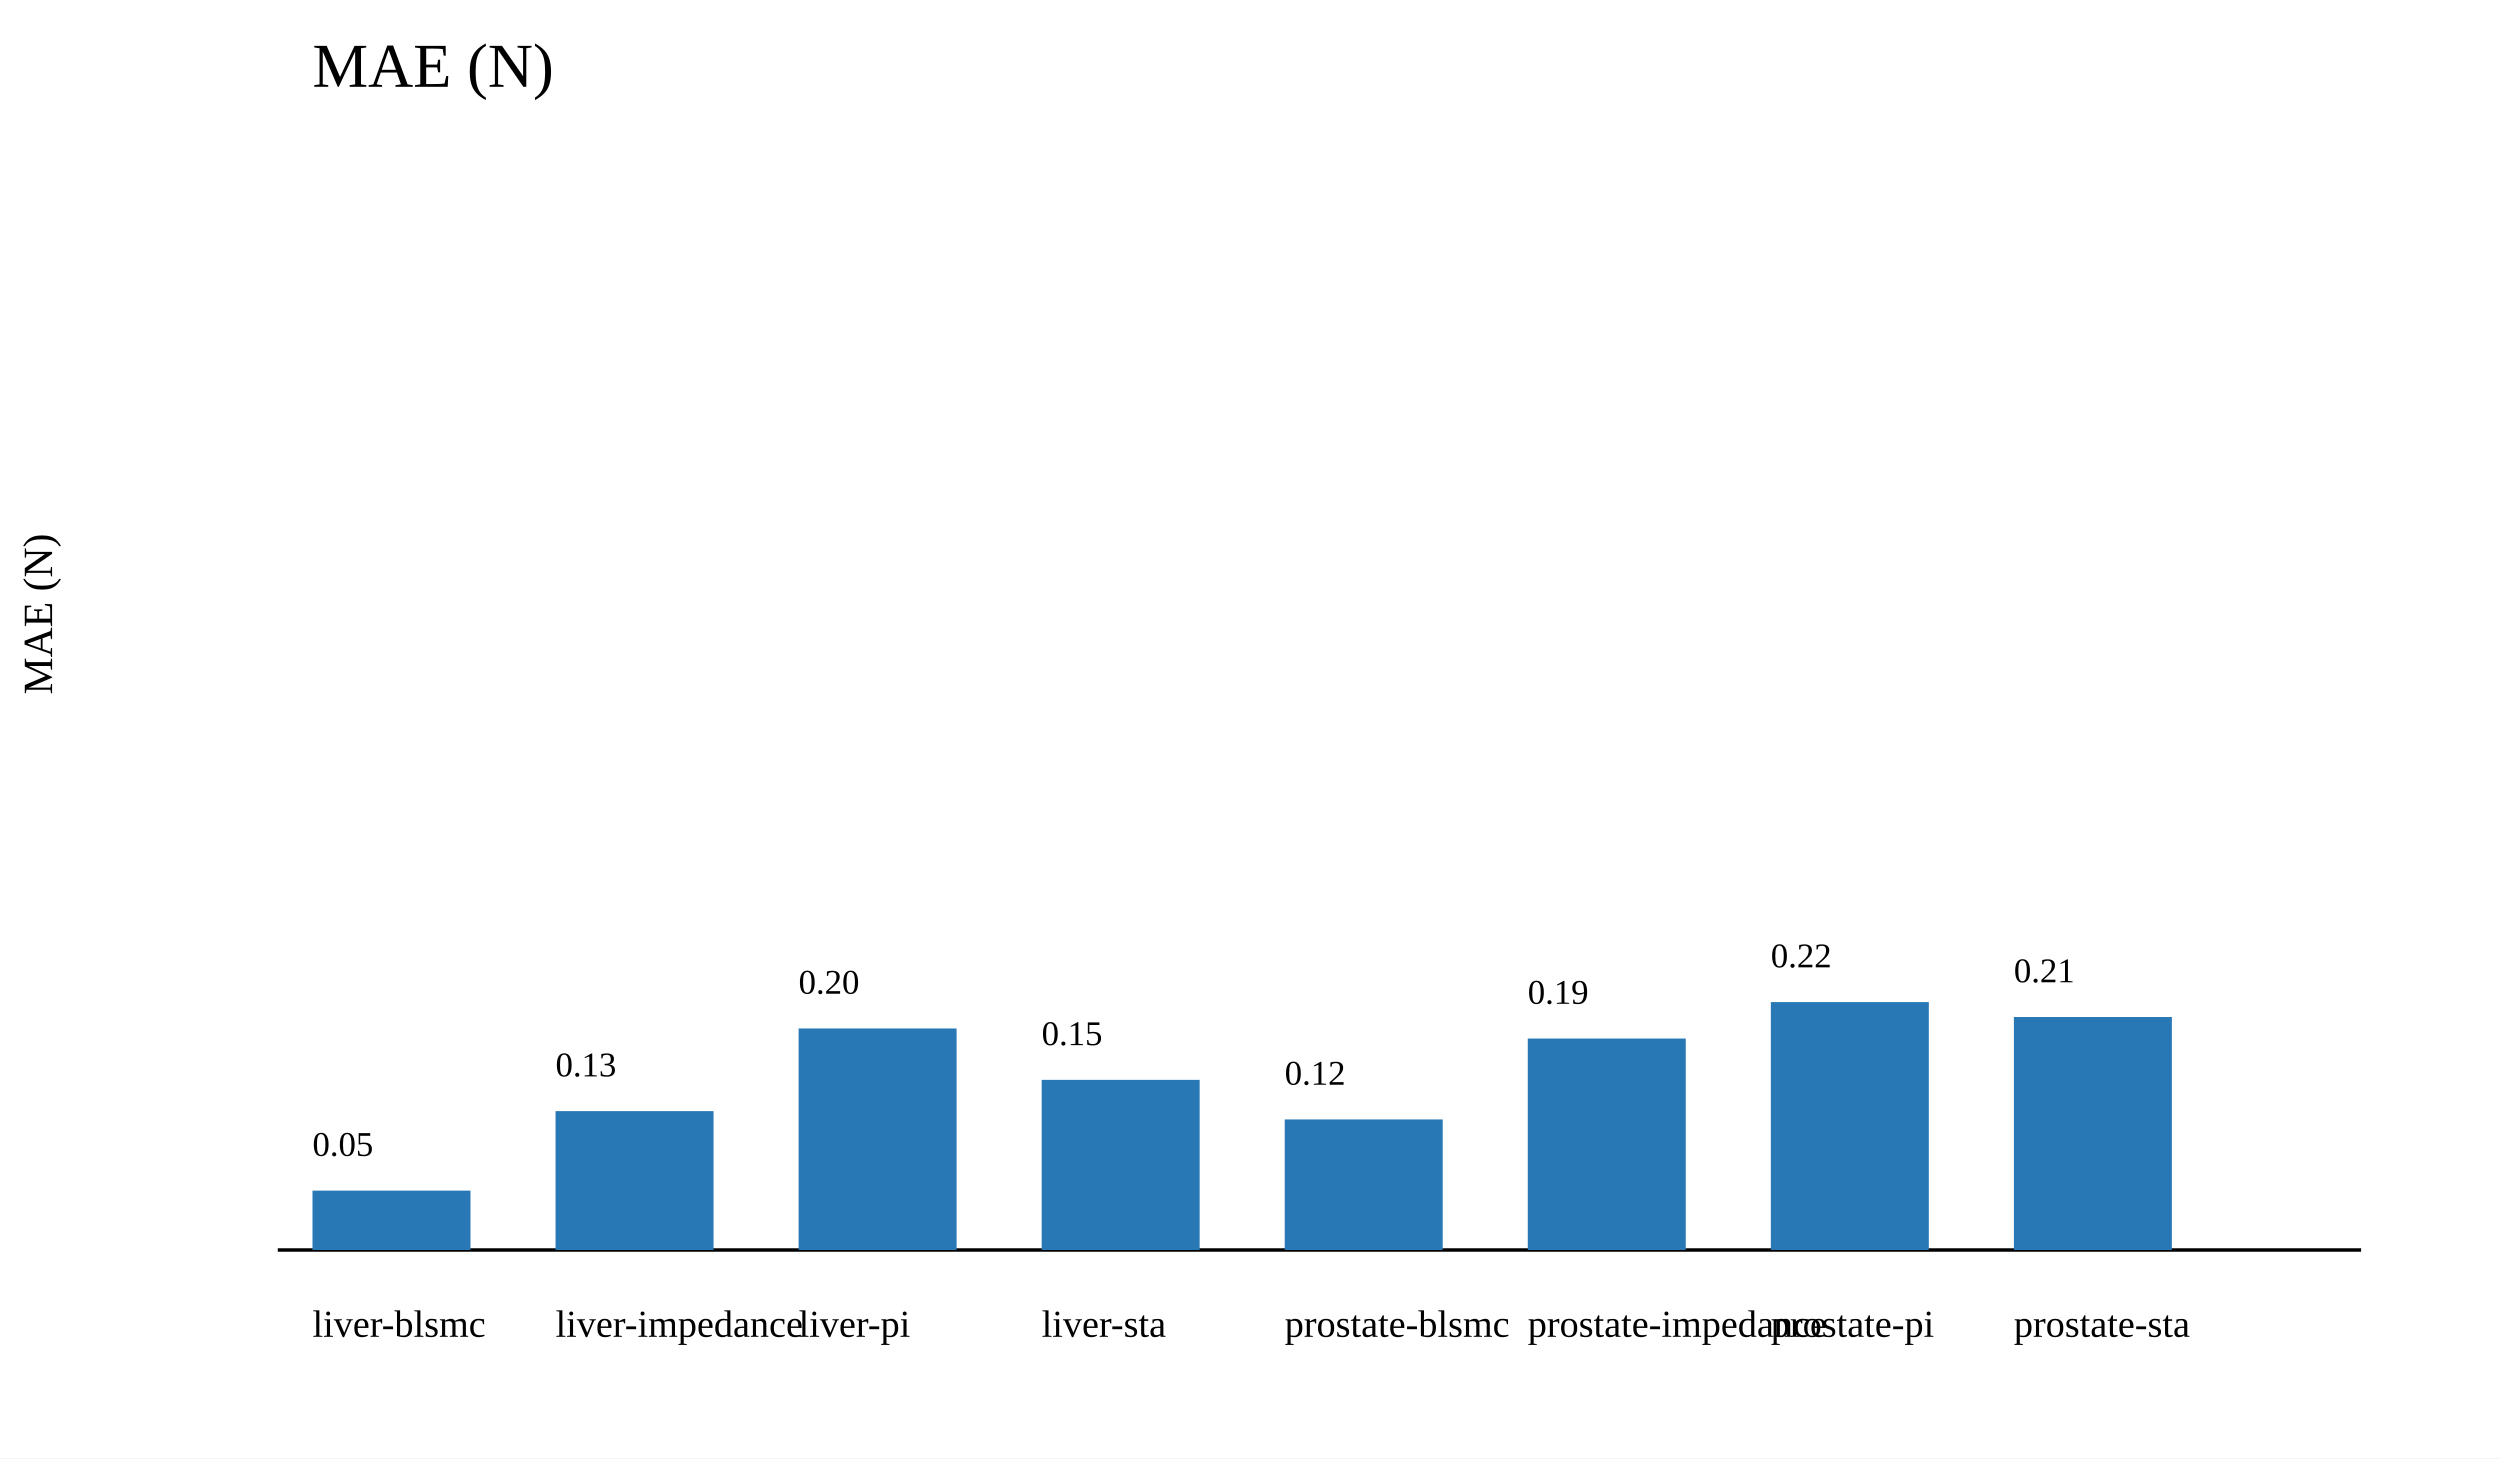
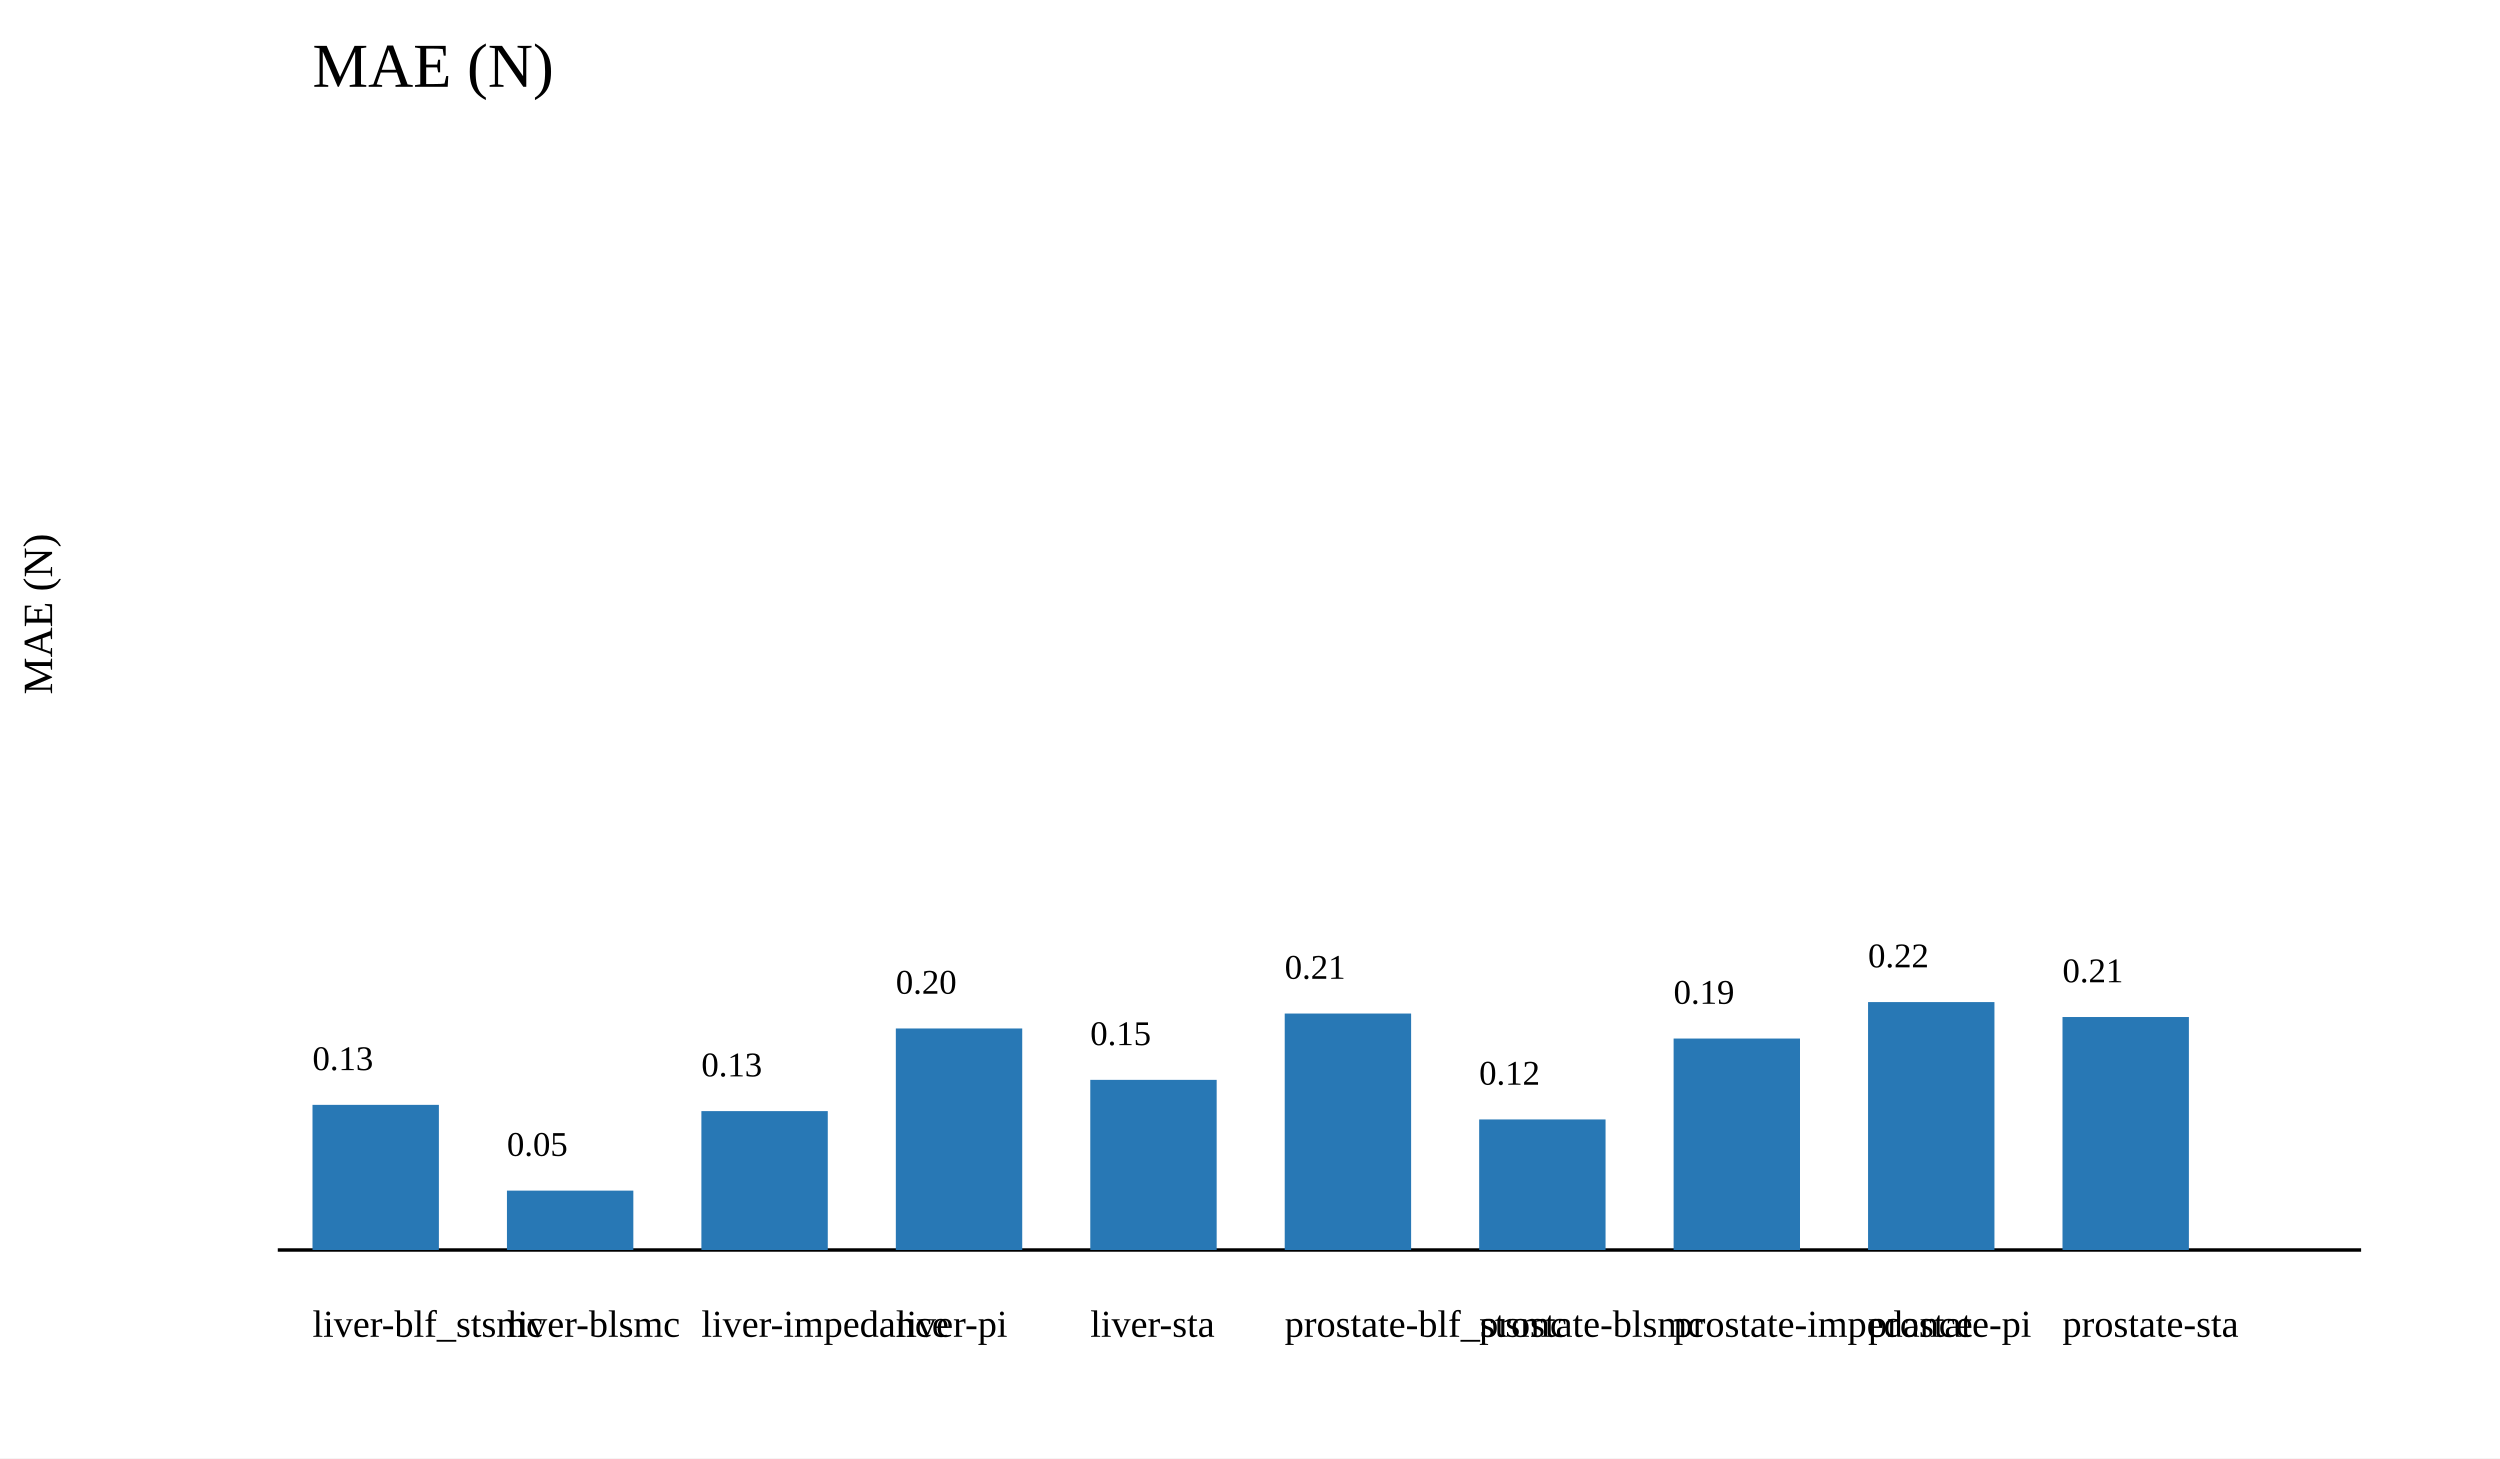
<svg xmlns="http://www.w3.org/2000/svg" width="720" height="420">
  <rect width="100%" height="100%" fill="white" />
  <text x="90" y="25" font-size="18">MAE (N)</text>
  <line x1="80" y1="360" x2="680" y2="360" stroke="black" />
-   <rect x="90.0" y="342.9" width="45.5" height="17.1" fill="#2878b5" />
-   <text x="90.0" y="385" font-size="11">liver-blsmc</text>
-   <text x="90.0" y="332.9" font-size="10">0.05</text>
-   <rect x="160.0" y="320.0" width="45.5" height="40.0" fill="#2878b5" />
-   <text x="160.0" y="385" font-size="11">liver-impedance</text>
-   <text x="160.0" y="310.0" font-size="10">0.13</text>
-   <rect x="230.0" y="296.2" width="45.5" height="63.8" fill="#2878b5" />
-   <text x="230.0" y="385" font-size="11">liver-pi</text>
-   <text x="230.0" y="286.2" font-size="10">0.20</text>
-   <rect x="300.0" y="311.0" width="45.5" height="49.0" fill="#2878b5" />
-   <text x="300.0" y="385" font-size="11">liver-sta</text>
-   <text x="300.0" y="301.0" font-size="10">0.15</text>
-   <rect x="370.0" y="322.4" width="45.5" height="37.6" fill="#2878b5" />
-   <text x="370.0" y="385" font-size="11">prostate-blsmc</text>
-   <text x="370.0" y="312.4" font-size="10">0.12</text>
-   <rect x="440.0" y="299.1" width="45.5" height="60.9" fill="#2878b5" />
-   <text x="440.0" y="385" font-size="11">prostate-impedance</text>
-   <text x="440.0" y="289.1" font-size="10">0.19</text>
-   <rect x="510.0" y="288.6" width="45.5" height="71.4" fill="#2878b5" />
-   <text x="510.0" y="385" font-size="11">prostate-pi</text>
-   <text x="510.0" y="278.6" font-size="10">0.22</text>
-   <rect x="580.0" y="292.9" width="45.5" height="67.1" fill="#2878b5" />
-   <text x="580.0" y="385" font-size="11">prostate-sta</text>
-   <text x="580.0" y="282.9" font-size="10">0.21</text>
+   <rect x="90.0" y="318.2" width="36.4" height="41.8" fill="#2878b5" />
+   <text x="90.0" y="385" font-size="11">liver-blf_stsmc</text>
+   <text x="90.0" y="308.2" font-size="10">0.13</text>
+   <rect x="146.0" y="342.9" width="36.4" height="17.1" fill="#2878b5" />
+   <text x="146.0" y="385" font-size="11">liver-blsmc</text>
+   <text x="146.0" y="332.9" font-size="10">0.05</text>
+   <rect x="202.0" y="320.0" width="36.4" height="40.0" fill="#2878b5" />
+   <text x="202.0" y="385" font-size="11">liver-impedance</text>
+   <text x="202.0" y="310.0" font-size="10">0.13</text>
+   <rect x="258.0" y="296.2" width="36.4" height="63.8" fill="#2878b5" />
+   <text x="258.0" y="385" font-size="11">liver-pi</text>
+   <text x="258.0" y="286.2" font-size="10">0.20</text>
+   <rect x="314.0" y="311.0" width="36.4" height="49.0" fill="#2878b5" />
+   <text x="314.0" y="385" font-size="11">liver-sta</text>
+   <text x="314.0" y="301.0" font-size="10">0.15</text>
+   <rect x="370.0" y="291.9" width="36.4" height="68.1" fill="#2878b5" />
+   <text x="370.0" y="385" font-size="11">prostate-blf_stsmc</text>
+   <text x="370.0" y="281.9" font-size="10">0.21</text>
+   <rect x="426.0" y="322.4" width="36.4" height="37.6" fill="#2878b5" />
+   <text x="426.0" y="385" font-size="11">prostate-blsmc</text>
+   <text x="426.0" y="312.4" font-size="10">0.12</text>
+   <rect x="482.0" y="299.1" width="36.4" height="60.9" fill="#2878b5" />
+   <text x="482.0" y="385" font-size="11">prostate-impedance</text>
+   <text x="482.0" y="289.1" font-size="10">0.19</text>
+   <rect x="538.0" y="288.6" width="36.4" height="71.4" fill="#2878b5" />
+   <text x="538.0" y="385" font-size="11">prostate-pi</text>
+   <text x="538.0" y="278.6" font-size="10">0.22</text>
+   <rect x="594.0" y="292.9" width="36.4" height="67.1" fill="#2878b5" />
+   <text x="594.0" y="385" font-size="11">prostate-sta</text>
+   <text x="594.0" y="282.9" font-size="10">0.21</text>
  <text x="15" y="200" transform="rotate(-90 15 200)" font-size="12">MAE (N)</text>
</svg>
